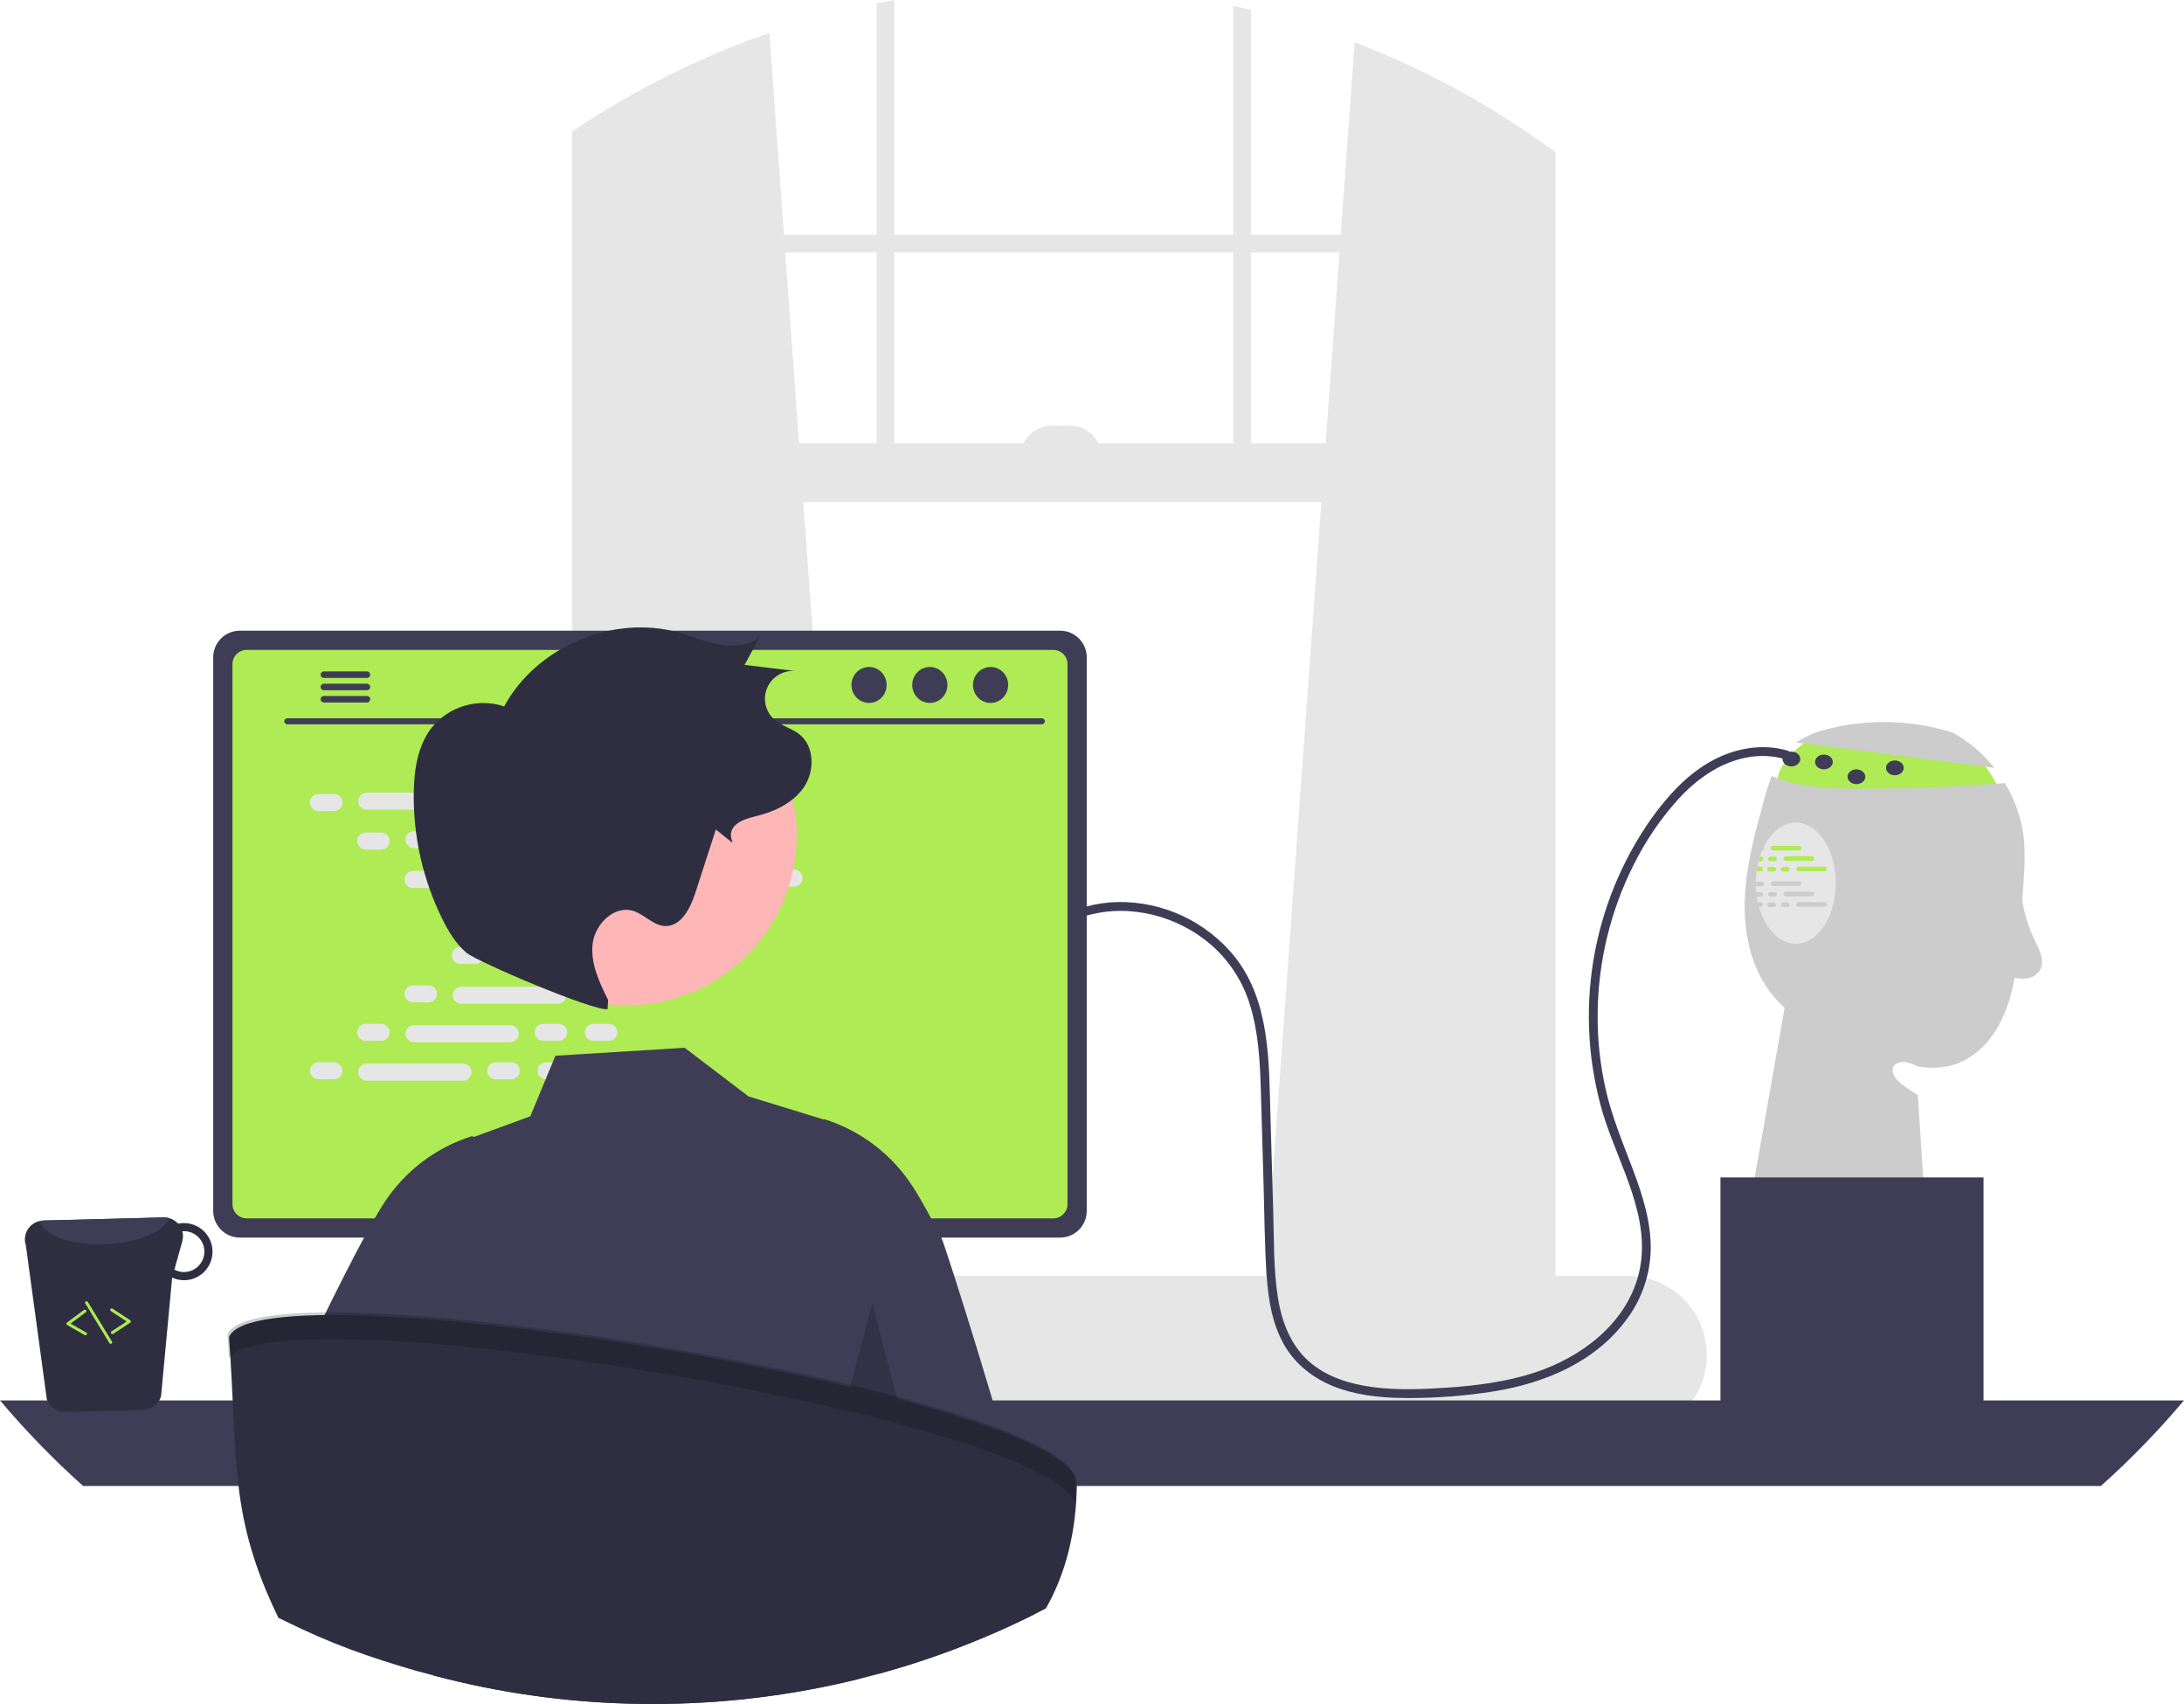
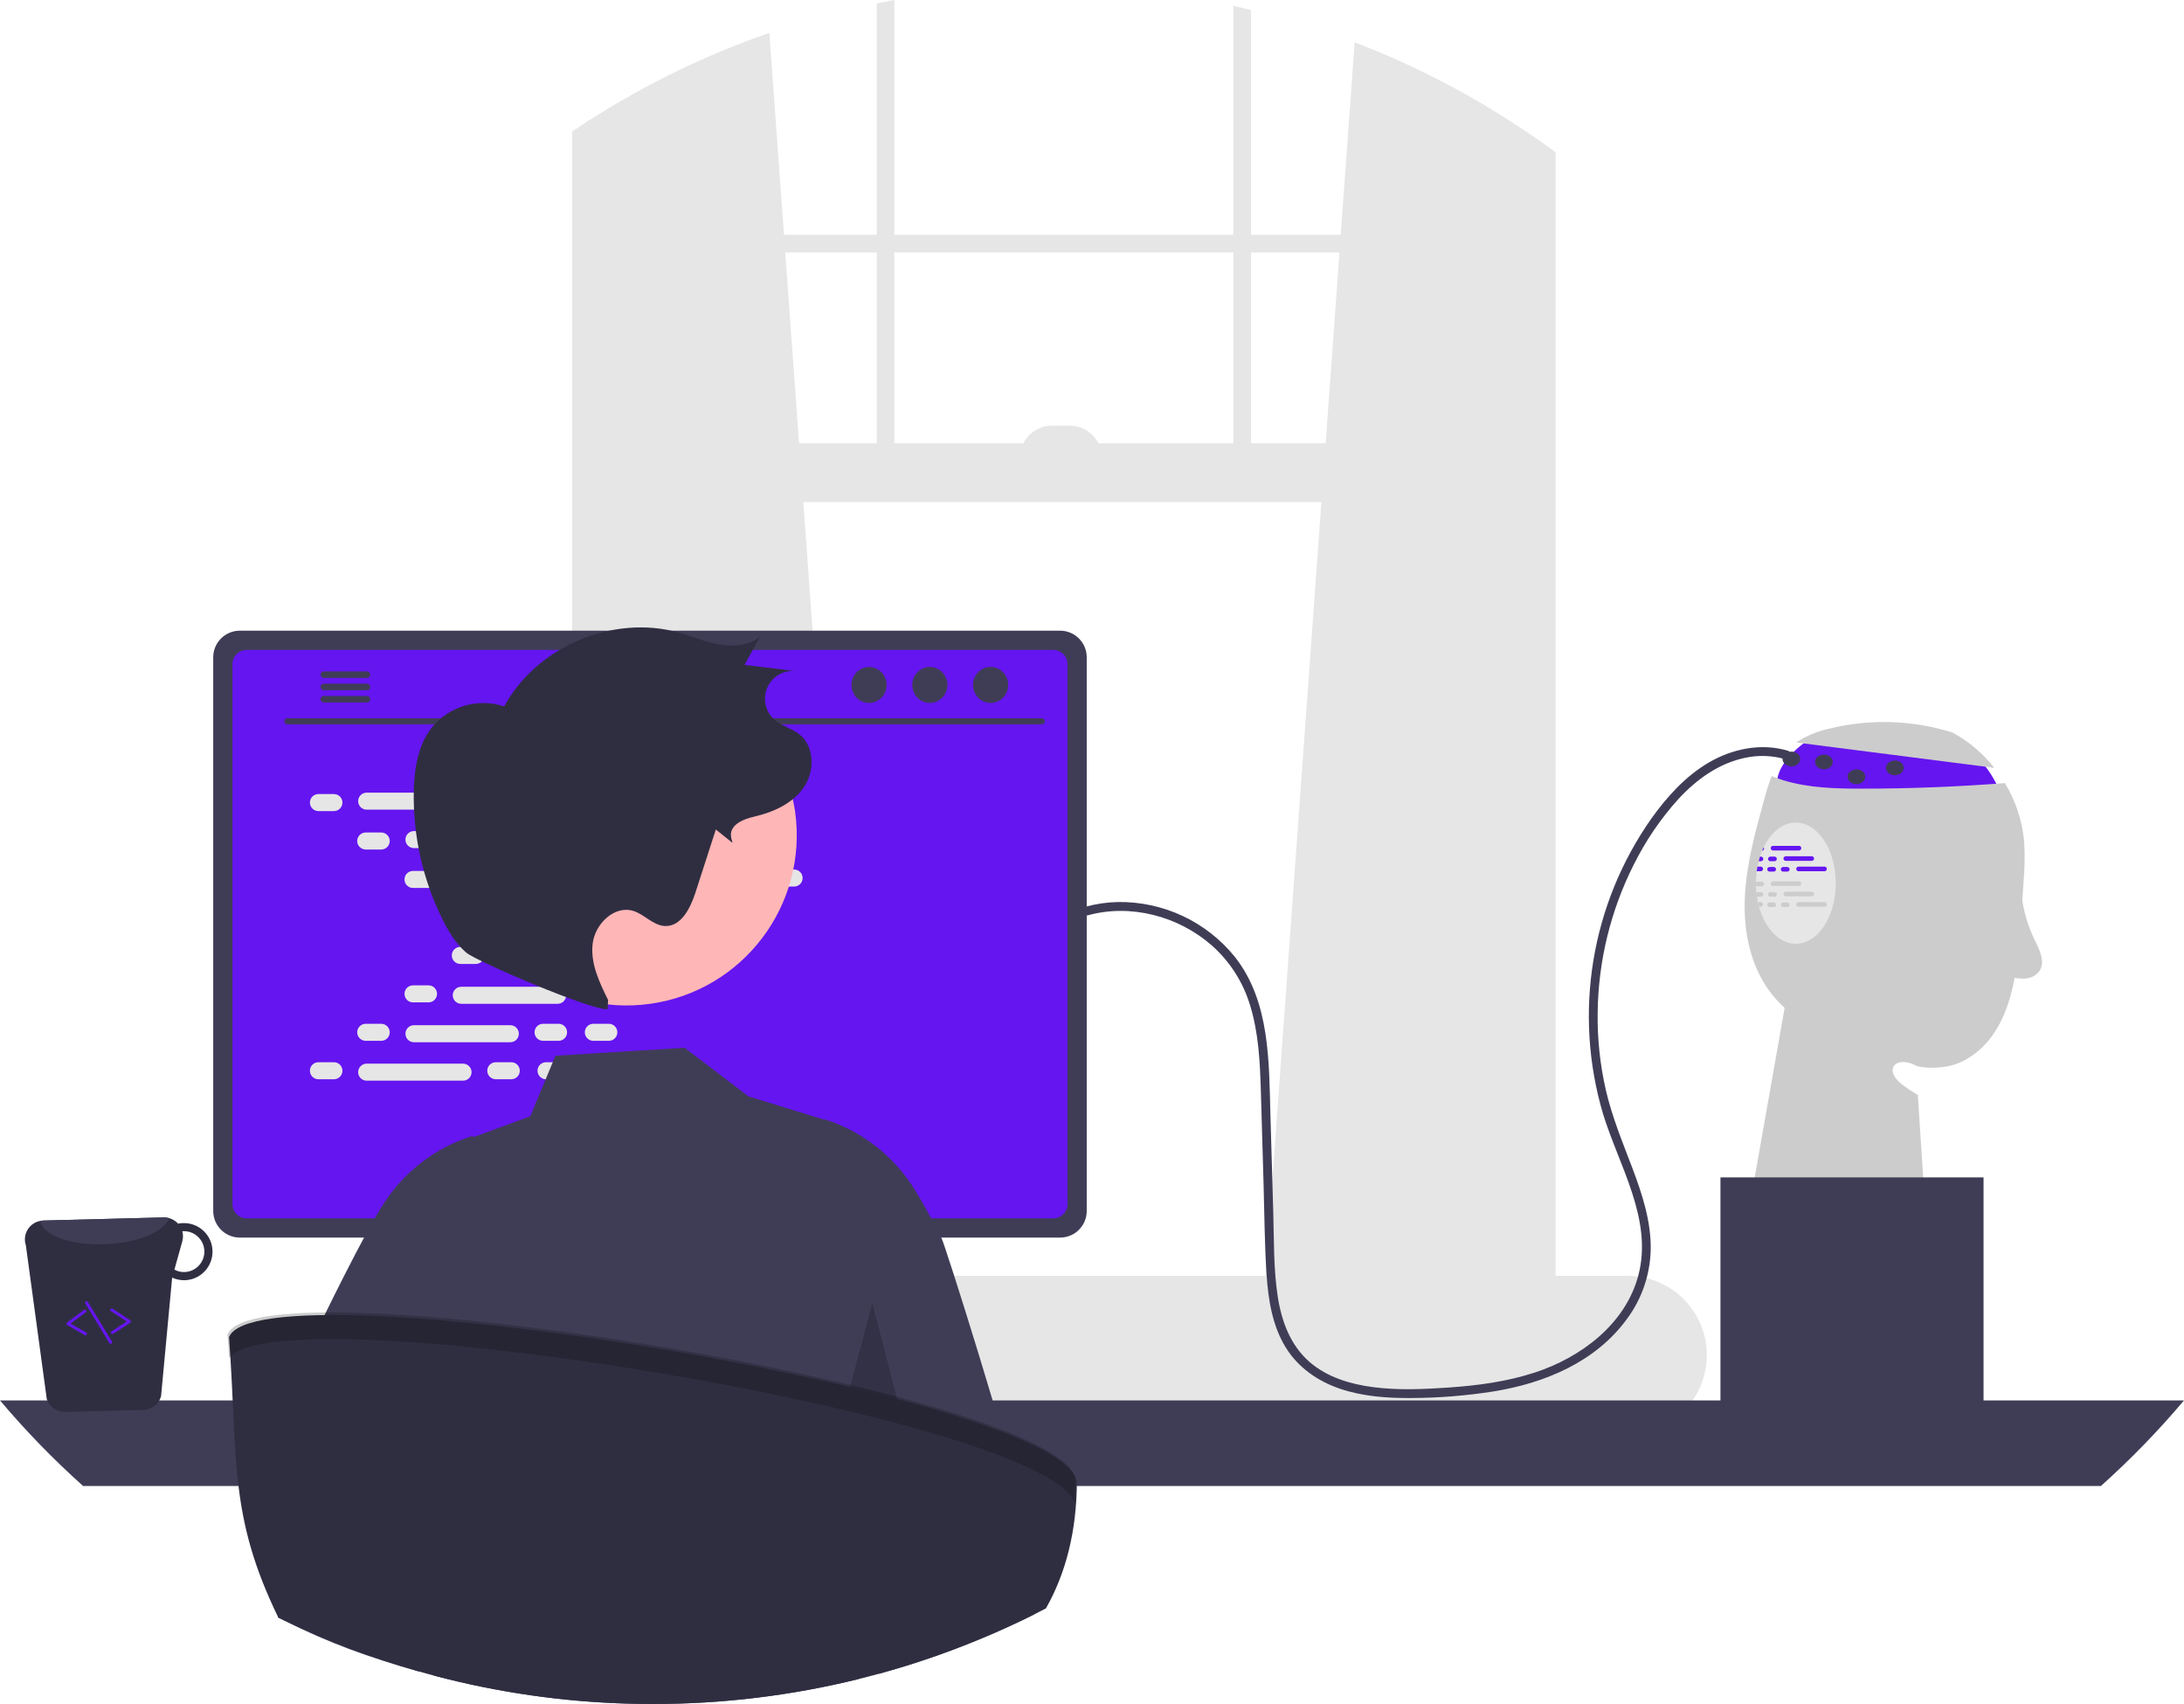
<svg xmlns="http://www.w3.org/2000/svg" data-name="Layer 1" width="738.82" height="576.27" viewBox="0 0 738.82 576.27">
-   <path d="M844.969,410.389s-17.37,9.661-12.37,20.661,76,2,76,2-5-15-14-18S844.969,410.389,844.969,410.389Z" transform="translate(-230.59 -161.865)" fill="#aeeb54" />
+   <path d="M844.969,410.389s-17.37,9.661-12.37,20.661,76,2,76,2-5-15-14-18S844.969,410.389,844.969,410.389Z" transform="translate(-230.59 -161.865)" fill="#6515f0" />
  <path d="M838.197,412.965a33.803,33.803,0,0,1,11.446-4.733,77.516,77.516,0,0,1,41.177,1.284l-.245-.199a45.946,45.946,0,0,1,14.666,12.228Z" transform="translate(-230.59 -161.865)" fill="#ccc" />
  <path d="M915.119,460.27q-.36,5.385-.72,10.76a172.674,172.674,0,0,1-2.45,22.38c-1.22,6.19-3.16,12.33-6.63,17.6-3.47,5.26-8.62,9.61-14.72,11.21a26.973,26.973,0,0,1-11.42.25c-7.13-4.05-11.96,1.13-4.84,6.4a55.187,55.187,0,0,0,5.03,3.31l3.23,49.87-60-13,11.71-66.34a39.59,39.59,0,0,1-4.9-5.35c-6.71-8.91-9.02-20.52-8.58-31.66.45-11.15,3.42-22.02,6.37-32.77a84.278,84.278,0,0,1,2.72-8.61c1.31.54,2.64,1.03,3.99,1.44,8.63,2.62,17.8,2.83,26.82,2.82q24.075-.015,48.09-1.88a46.142,46.142,0,0,1,6.53,19.94A92.569,92.569,0,0,1,915.119,460.27Z" transform="translate(-230.59 -161.865)" fill="#ccc" />
  <path d="M658.5,595.645l92.37,8.2.99.09V209.795q-.495-.345-.99-.69a288.323,288.323,0,0,0-62.01-32.94l-4.72,65.1-.43,5.96-4.67,64.56L677.6,331.645l-18.93,261.7Z" transform="translate(-230.59 -161.865)" fill="#e6e6e6" />
  <path d="M430.07,202.455c-.66.42-1.32.84-1.98,1.28v400.2l1.98-.18,91.37-8.11-.17-2.3L502.34,331.645l-1.44-19.86-4.67-64.56-.43-5.96-4.95-68.27A287.687,287.687,0,0,0,430.07,202.455Z" transform="translate(-230.59 -161.865)" fill="#e6e6e6" />
  <path d="M428.09,203.735c-1.33.86-2.66,1.74-3.97,2.63v403.03c0,10.07,5.97,18.51,13.95,20.66a15.249,15.249,0,0,0,4,.53h296.8a15.118,15.118,0,0,0,3.99-.53,17.06,17.06,0,0,0,7.78-4.66,22.919,22.919,0,0,0,6.18-16V213.375c-1.64-1.21-3.29-2.41-4.96-3.58q-.495-.345-.99-.69v400.29a16.108,16.108,0,0,1-.46,3.85c-1.41,5.95-6.06,10.31-11.54,10.31H442.07c-6.62,0-12-6.35-12-14.16V202.455C429.41,202.875,428.75,203.295,428.09,203.735Z" transform="translate(-230.59 -161.865)" fill="#e6e6e6" />
  <rect x="196.503" y="79.404" width="326.752" height="5.959" fill="#e6e6e6" />
  <path d="M653.77,165.255c-1.98-.49-3.96-.95-5.96-1.38v161.81h5.96Z" transform="translate(-230.59 -161.865)" fill="#e6e6e6" />
  <path d="M533.13,161.865c-1.99.37-3.98.75-5.96,1.16v162.66h5.96Z" transform="translate(-230.59 -161.865)" fill="#e6e6e6" />
  <path d="M363.03,620.155a26.711,26.711,0,0,0,1.93,9.98,25.54,25.54,0,0,0,1.75,3.56,27.096,27.096,0,0,0,3.02,4.18,26.76,26.76,0,0,0,20.12,9.11H781.16a26.82,26.82,0,0,0,0-53.64H389.85A26.846,26.846,0,0,0,363.03,620.155Z" transform="translate(-230.59 -161.865)" fill="#e6e6e6" />
  <rect x="427.093" y="311.784" width="324.766" height="19.863" transform="translate(948.3611 481.5662) rotate(-180)" fill="#e6e6e6" />
  <path d="M575.571,305.825h27.809a0,0,0,0,1,0,0v0a10.925,10.925,0,0,1-10.925,10.925h-5.959a10.925,10.925,0,0,1-10.925-10.925v0A0,0,0,0,1,575.571,305.825Z" transform="translate(948.3611 460.7097) rotate(-180)" fill="#e6e6e6" />
  <path d="M230.59,635.475a289.004,289.004,0,0,0,28.12,28.95H941.29a289.004,289.004,0,0,0,28.12-28.95Z" transform="translate(-230.59 -161.865)" fill="#3f3d56" />
  <path d="M415.75,538.665v102.56H487.6V538.665a3.448,3.448,0,0,0-2.43-3.3,3.175,3.175,0,0,0-1.03-.16H419.22A3.463,3.463,0,0,0,415.75,538.665Zm28.04,35.24a7.67,7.67,0,0,1,15.34,0v11.9a7.67,7.67,0,0,1-15.34,0Z" transform="translate(-230.59 -161.865)" fill="#2f2e41" />
  <path d="M415.53,637.945v9.89a1.946,1.946,0,0,0,1.93,1.94h68.43a1.94,1.94,0,0,0,1.93-1.94v-9.89Z" transform="translate(-230.59 -161.865)" fill="#3f3d56" />
  <path d="M302.72,384.145v187.26a9.007,9.007,0,0,0,9,9h277.5a9.007,9.007,0,0,0,9-9V384.145a9.011,9.011,0,0,0-9-8.99H311.72A9.012,9.012,0,0,0,302.72,384.145Z" transform="translate(-230.59 -161.865)" fill="#3f3d56" />
-   <path d="M309.23,386.475v182.62a4.818,4.818,0,0,0,4.81,4.81H586.91a4.818,4.818,0,0,0,4.81-4.81V386.475a4.82,4.82,0,0,0-4.81-4.82H314.04A4.821,4.821,0,0,0,309.23,386.475Z" transform="translate(-230.59 -161.865)" fill="#aeeb54" />
+   <path d="M309.23,386.475v182.62a4.818,4.818,0,0,0,4.81,4.81H586.91a4.818,4.818,0,0,0,4.81-4.81V386.475a4.82,4.82,0,0,0-4.81-4.82H314.04A4.821,4.821,0,0,0,309.23,386.475Z" transform="translate(-230.59 -161.865)" fill="#6515f0" />
  <path d="M364.87,652.105a2.948,2.948,0,0,0,2.32,1.11H529.53a2.987,2.987,0,0,0,2.92-3.6l-2.52-11.97a2.993,2.993,0,0,0-1.86-2.17,2.895,2.895,0,0,0-1.06-.2H369.7a2.894,2.894,0,0,0-1.06.2,2.992,2.992,0,0,0-1.86,2.17l-2.52,11.97A2.985,2.985,0,0,0,364.87,652.105Z" transform="translate(-230.59 -161.865)" fill="#2f2e41" />
  <rect x="520.857" y="637.431" width="5" height="3" rx="0.488" transform="translate(816.124 1115.997) rotate(-180)" fill="#3f3d56" />
  <rect x="510.857" y="637.431" width="5" height="3" rx="0.488" transform="translate(796.124 1115.997) rotate(-180)" fill="#3f3d56" />
  <rect x="500.857" y="637.431" width="5" height="3" rx="0.488" transform="translate(776.124 1115.997) rotate(-180)" fill="#3f3d56" />
  <rect x="490.857" y="637.431" width="5" height="3" rx="0.488" transform="translate(756.124 1115.997) rotate(-180)" fill="#3f3d56" />
  <rect x="480.857" y="637.431" width="5" height="3" rx="0.488" transform="translate(736.124 1115.997) rotate(-180)" fill="#3f3d56" />
  <rect x="470.857" y="637.431" width="5" height="3" rx="0.488" transform="translate(716.124 1115.997) rotate(-180)" fill="#3f3d56" />
  <rect x="460.857" y="637.431" width="5" height="3" rx="0.488" transform="translate(696.124 1115.997) rotate(-180)" fill="#3f3d56" />
  <rect x="450.857" y="637.431" width="5" height="3" rx="0.488" transform="translate(676.124 1115.997) rotate(-180)" fill="#3f3d56" />
  <rect x="440.857" y="637.431" width="5" height="3" rx="0.488" transform="translate(656.124 1115.997) rotate(-180)" fill="#3f3d56" />
  <rect x="430.857" y="637.431" width="5" height="3" rx="0.488" transform="translate(636.124 1115.997) rotate(-180)" fill="#3f3d56" />
  <rect x="420.857" y="637.431" width="5" height="3" rx="0.488" transform="translate(616.124 1115.997) rotate(-180)" fill="#3f3d56" />
  <rect x="410.857" y="637.431" width="5" height="3" rx="0.488" transform="translate(596.124 1115.997) rotate(-180)" fill="#3f3d56" />
  <rect x="400.857" y="637.431" width="5" height="3" rx="0.488" transform="translate(576.124 1115.997) rotate(-180)" fill="#3f3d56" />
  <rect x="390.857" y="637.431" width="5" height="3" rx="0.488" transform="translate(556.124 1115.997) rotate(-180)" fill="#3f3d56" />
  <rect x="380.857" y="637.431" width="5" height="3" rx="0.488" transform="translate(536.124 1115.997) rotate(-180)" fill="#3f3d56" />
  <rect x="370.857" y="637.431" width="5" height="3" rx="0.488" transform="translate(516.124 1115.997) rotate(-180)" fill="#3f3d56" />
  <rect x="520.975" y="642.431" width="5" height="3" rx="0.488" transform="translate(816.3603 1125.997) rotate(-180)" fill="#3f3d56" />
  <rect x="510.975" y="642.431" width="5" height="3" rx="0.488" transform="translate(796.3603 1125.997) rotate(-180)" fill="#3f3d56" />
  <rect x="500.975" y="642.431" width="5" height="3" rx="0.488" transform="translate(776.3603 1125.997) rotate(-180)" fill="#3f3d56" />
  <rect x="490.975" y="642.431" width="5" height="3" rx="0.488" transform="translate(756.3603 1125.997) rotate(-180)" fill="#3f3d56" />
  <rect x="480.975" y="642.431" width="5" height="3" rx="0.488" transform="translate(736.3603 1125.997) rotate(-180)" fill="#3f3d56" />
  <rect x="470.975" y="642.431" width="5" height="3" rx="0.488" transform="translate(716.3603 1125.997) rotate(-180)" fill="#3f3d56" />
  <rect x="460.975" y="642.431" width="5" height="3" rx="0.488" transform="translate(696.3603 1125.997) rotate(-180)" fill="#3f3d56" />
  <rect x="450.975" y="642.431" width="5" height="3" rx="0.488" transform="translate(676.3603 1125.997) rotate(-180)" fill="#3f3d56" />
  <rect x="440.975" y="642.431" width="5" height="3" rx="0.488" transform="translate(656.3603 1125.997) rotate(-180)" fill="#3f3d56" />
  <rect x="430.975" y="642.431" width="5" height="3" rx="0.488" transform="translate(636.3603 1125.997) rotate(-180)" fill="#3f3d56" />
  <rect x="420.975" y="642.431" width="5" height="3" rx="0.488" transform="translate(616.3603 1125.997) rotate(-180)" fill="#3f3d56" />
  <rect x="410.975" y="642.431" width="5" height="3" rx="0.488" transform="translate(596.3603 1125.997) rotate(-180)" fill="#3f3d56" />
  <rect x="400.975" y="642.431" width="5" height="3" rx="0.488" transform="translate(576.3603 1125.997) rotate(-180)" fill="#3f3d56" />
  <rect x="390.975" y="642.431" width="5" height="3" rx="0.488" transform="translate(556.3603 1125.997) rotate(-180)" fill="#3f3d56" />
  <rect x="380.975" y="642.431" width="5" height="3" rx="0.488" transform="translate(536.3603 1125.997) rotate(-180)" fill="#3f3d56" />
  <rect x="370.975" y="642.431" width="5" height="3" rx="0.488" transform="translate(516.3603 1125.997) rotate(-180)" fill="#3f3d56" />
  <rect x="437.975" y="648.431" width="40" height="3" rx="0.488" transform="translate(685.3603 1137.997) rotate(-180)" fill="#3f3d56" />
  <path d="M327.752,406.812H583.075a1.016,1.016,0,0,0,0-2.031H327.752a1.016,1.016,0,0,0,0,2.031Z" transform="translate(-230.59 -161.865)" fill="#3f3d56" />
  <ellipse cx="335.105" cy="231.649" rx="5.95" ry="6.083" fill="#3f3d56" />
  <ellipse cx="314.549" cy="231.649" rx="5.95" ry="6.083" fill="#3f3d56" />
  <ellipse cx="293.993" cy="231.649" rx="5.95" ry="6.083" fill="#3f3d56" />
  <path d="M339.04,390.045a1.095,1.095,0,0,0,1.09,1.1h14.6a1.105,1.105,0,0,0,0-2.21h-14.6A1.103,1.103,0,0,0,339.04,390.045Z" transform="translate(-230.59 -161.865)" fill="#3f3d56" />
  <path d="M339.04,394.195a1.095,1.095,0,0,0,1.09,1.1h14.6a1.105,1.105,0,0,0,0-2.21h-14.6A1.103,1.103,0,0,0,339.04,394.195Z" transform="translate(-230.59 -161.865)" fill="#3f3d56" />
  <path d="M339.04,398.335a1.103,1.103,0,0,0,1.09,1.11h14.6a1.105,1.105,0,0,0,0-2.21h-14.6A1.095,1.095,0,0,0,339.04,398.335Z" transform="translate(-230.59 -161.865)" fill="#3f3d56" />
  <rect x="104.836" y="268.543" width="11.006" height="5.76" rx="2.88" fill="#e6e6e6" />
  <rect x="164.836" y="268.543" width="11.006" height="5.76" rx="2.88" fill="#e6e6e6" />
  <rect x="181.836" y="268.543" width="11.006" height="5.76" rx="2.88" fill="#e6e6e6" />
  <rect x="121.156" y="268.063" width="38.366" height="5.76" rx="2.88" fill="#e6e6e6" />
  <rect x="201.156" y="268.063" width="38.366" height="5.76" rx="2.88" fill="#e6e6e6" />
  <rect x="120.836" y="281.543" width="11.006" height="5.76" rx="2.88" fill="#e6e6e6" />
  <rect x="180.836" y="281.543" width="11.006" height="5.76" rx="2.88" fill="#e6e6e6" />
  <rect x="197.836" y="281.543" width="11.006" height="5.76" rx="2.88" fill="#e6e6e6" />
  <rect x="137.156" y="281.063" width="38.366" height="5.76" rx="2.88" fill="#e6e6e6" />
  <rect x="217.156" y="281.063" width="38.366" height="5.76" rx="2.88" fill="#e6e6e6" />
  <rect x="136.836" y="294.543" width="11.006" height="5.76" rx="2.88" fill="#e6e6e6" />
  <rect x="196.836" y="294.543" width="11.006" height="5.76" rx="2.88" fill="#e6e6e6" />
  <rect x="213.836" y="294.543" width="11.006" height="5.76" rx="2.88" fill="#e6e6e6" />
  <rect x="153.156" y="294.063" width="38.366" height="5.76" rx="2.88" fill="#e6e6e6" />
  <rect x="233.156" y="294.063" width="38.366" height="5.76" rx="2.88" fill="#e6e6e6" />
  <rect x="152.836" y="307.543" width="11.006" height="5.76" rx="2.88" fill="#e6e6e6" />
  <rect x="212.836" y="307.543" width="11.006" height="5.76" rx="2.88" fill="#e6e6e6" />
  <rect x="229.836" y="307.543" width="11.006" height="5.76" rx="2.88" fill="#e6e6e6" />
  <rect x="169.156" y="307.063" width="38.366" height="5.76" rx="2.88" fill="#e6e6e6" />
  <rect x="164.836" y="359.237" width="11.006" height="5.76" rx="2.88" fill="#e6e6e6" />
  <rect x="181.836" y="359.237" width="11.006" height="5.76" rx="2.88" fill="#e6e6e6" />
  <rect x="201.156" y="359.717" width="38.366" height="5.76" rx="2.88" fill="#e6e6e6" />
  <rect x="104.836" y="359.237" width="11.006" height="5.76" rx="2.88" fill="#e6e6e6" />
  <rect x="121.156" y="359.717" width="38.366" height="5.76" rx="2.88" fill="#e6e6e6" />
  <rect x="120.836" y="346.237" width="11.006" height="5.76" rx="2.88" fill="#e6e6e6" />
  <rect x="180.836" y="346.237" width="11.006" height="5.76" rx="2.88" fill="#e6e6e6" />
  <rect x="197.836" y="346.237" width="11.006" height="5.76" rx="2.88" fill="#e6e6e6" />
  <rect x="137.156" y="346.717" width="38.366" height="5.76" rx="2.88" fill="#e6e6e6" />
  <rect x="136.836" y="333.237" width="11.006" height="5.76" rx="2.88" fill="#e6e6e6" />
  <rect x="196.836" y="333.237" width="11.006" height="5.76" rx="2.88" fill="#e6e6e6" />
  <rect x="213.836" y="333.237" width="11.006" height="5.76" rx="2.88" fill="#e6e6e6" />
  <rect x="153.156" y="333.717" width="38.366" height="5.76" rx="2.88" fill="#e6e6e6" />
  <rect x="152.836" y="320.237" width="11.006" height="5.76" rx="2.88" fill="#e6e6e6" />
  <rect x="212.836" y="320.237" width="11.006" height="5.76" rx="2.88" fill="#e6e6e6" />
  <rect x="229.836" y="320.237" width="11.006" height="5.76" rx="2.88" fill="#e6e6e6" />
  <rect x="169.156" y="320.717" width="38.366" height="5.76" rx="2.88" fill="#e6e6e6" />
  <path d="M324.69,708.905c.61.31,1.23.62,1.84.92,15.8,7.9,28.44,12.39,45.73,17.31,1.46-16.3,2.87-44.95,4.24-62.71.36-4.61.72-8.48,1.07-11.21a15.182,15.182,0,0,1,.88-4.25l-.06,4.25-.15,11.21-.87,64.11a288.588,288.588,0,0,0,65.84,9.49c1.16.03,2.3.05,3.4.07.39.01.77.02,1.15.02,1.25.01,2.49.02,3.74.02a289.271,289.271,0,0,0,69.54-8.43c-.49-16.13-.98-44.46-1.45-65.28-.1-4.07-.19-7.86-.29-11.21-.19-7.16-.39-12.32-.58-14.05a4.361,4.361,0,0,1,.39.97,97.154,97.154,0,0,1,1.89,13.08c.35,3.35.7,7.14,1.05,11.21,1.86,21.63,3.8,51.04,5.8,63.51a285.473,285.473,0,0,0,34.97-12.03q9-3.75,17.68-8.09c-1.1-7.2-2.25-15.27-3.43-23.64-.92-6.49-1.87-13.16-2.84-19.75-1.5-10.18-23.79-81.32-25.2-84.02-1.21-2.31-2.36-4.49-3.45-6.5-2.64-4.88-4.88-8.77-6.54-11.23a55.257,55.257,0,0,0-29.28-22.21l-.3-.08-.21.09-20.45-6.28-2.99-.92-2.01-.62-7.08-5.39-3.85-2.93-3.61-2.75-7.06-5.37-43.71,2.69-8.51,20.49-19.06,6.97-.33-.15-.29-.12-.3.08a55.306,55.306,0,0,0-29.28,22.21c-.94,1.41-2.08,3.27-3.37,5.52-1.1,1.91-2.3,4.09-3.6,6.5-1.85,3.43-3.87,7.3-6.01,11.49-.47.92-.95,1.86-1.43,2.81q-1.335,2.64-2.71,5.39c-2.13,4.25-4.33,8.69-6.53,13.2-1.91,3.91-3.84,11.95-5.74,22.18-1.57,8.5-3.13,18.52-4.64,28.95-1.98,13.52.13,29.71-1.66,42.15C324.92,707.365,324.8,708.135,324.69,708.905Z" transform="translate(-230.59 -161.865)" fill="#3f3d56" />
  <polygon points="303.59 473.566 295.093 440.774 287.59 469.07 303.59 473.566" opacity="0.2" />
  <path d="M308.07,614.065c3.04,41.88-.11,60.32,16.67,94.85a286.159,286.159,0,0,0,47.52,18.22q2.55.72,5.11,1.4a288.588,288.588,0,0,0,65.84,9.49c1.16.03,2.3.05,3.4.07.39.01.77.02,1.15.02,1.25.01,2.49.02,3.74.02a289.271,289.271,0,0,0,69.54-8.43q3.42-.84,6.81-1.77a285.473,285.473,0,0,0,34.97-12.03q9-3.75,17.68-8.09c1.31-.66,2.62-1.32,3.91-2,6.63-11.66,10.4-25.84,10.48-42.88C590.3,633.575,318.21,588.745,308.07,614.065Z" transform="translate(-230.59 -161.865)" fill="#2f2e41" />
  <path d="M308.078,621.237c-.155-2.593-.329-5.271-.531-8.06,10.14-25.32,282.23,19.51,286.82,48.87-.013,2.692-.128,5.304-.321,7.855C582.93,640.924,324.441,598.316,308.078,621.237Z" transform="translate(-230.59 -161.865)" opacity="0.2" />
  <path d="M246.419,635.051a6.416,6.416,0,0,0,6.183,4.331L279.094,638.7a6.328,6.328,0,0,0,5.981-4.657l3.749-40.087a9.794,9.794,0,0,0,4.238.871A9.661,9.661,0,0,0,292.577,575.51a8.184,8.184,0,0,0-1.736.181,6.548,6.548,0,0,0-4.874-2.103l-40.751,1.052a5.854,5.854,0,0,0-1.005.125,6.365,6.365,0,0,0-4.873,8.265Zm43.173-43.817,2.668-9.553a6.506,6.506,0,0,0,.02-3.375c.129-0.0.244-.062.373-.062a6.91,6.91,0,0,1,.324,13.817A6.505,6.505,0,0,1,289.593,591.234Z" transform="translate(-230.59 -161.865)" fill="#2f2e41" />
  <path d="M244.211,574.765c.868,4.964,10.629,8.454,22.366,7.847,10.793-.497,19.617-4.287,21.234-8.779a6.025,6.025,0,0,0-1.844-.246l-40.751,1.052A5.854,5.854,0,0,0,244.211,574.765Z" transform="translate(-230.59 -161.865)" fill="#3f3d56" />
-   <path d="M268.728,613.023a.497.497,0,0,0,.151-.066l5.753-3.766a.499.499,0,0,0,0-.836l-5.98-3.917a.5.5,0,1,0-.548.836l5.341,3.498-5.114,3.348a.5.5,0,0,0,.396.903Z" transform="translate(-230.59 -161.865)" fill="#aeeb54" />
-   <path d="M259.641,613.442a.5.5,0,0,0,.126-.918l-5.303-3.04,5.126-3.807a.5.5,0,1,0-.596-.802l-5.739,4.263a.5.5,0,0,0,.049.835l5.965,3.42A.5.5,0,0,0,259.641,613.442Z" transform="translate(-230.59 -161.865)" fill="#aeeb54" />
-   <path d="M268.156,616.323a.482.482,0,0,0,.137-.058.5.5,0,0,0,.168-.687l-8.155-13.408a.5.5,0,0,0-.854.521l8.155,13.408A.5.5,0,0,0,268.156,616.323Z" transform="translate(-230.59 -161.865)" fill="#aeeb54" />
+   <path d="M268.728,613.023a.497.497,0,0,0,.151-.066l5.753-3.766a.499.499,0,0,0,0-.836l-5.98-3.917a.5.5,0,1,0-.548.836l5.341,3.498-5.114,3.348a.5.5,0,0,0,.396.903Z" transform="translate(-230.59 -161.865)" fill="#6515f0" />
+   <path d="M259.641,613.442a.5.5,0,0,0,.126-.918l-5.303-3.04,5.126-3.807a.5.5,0,1,0-.596-.802l-5.739,4.263a.5.5,0,0,0,.049.835l5.965,3.42A.5.5,0,0,0,259.641,613.442Z" transform="translate(-230.59 -161.865)" fill="#6515f0" />
+   <path d="M268.156,616.323a.482.482,0,0,0,.137-.058.5.5,0,0,0,.168-.687l-8.155-13.408a.5.5,0,0,0-.854.521l8.155,13.408A.5.5,0,0,0,268.156,616.323Z" transform="translate(-230.59 -161.865)" fill="#6515f0" />
  <rect x="582.009" y="398.186" width="89" height="78" fill="#3f3d56" />
  <path d="M914.79,451.101a47.543,47.543,0,0,0,4.144,28.743c1.608,3.279,3.6,7.228,1.642,10.311a6.351,6.351,0,0,1-4.784,2.651,15.579,15.579,0,0,1-5.583-.723" transform="translate(-230.59 -161.865)" fill="#ccc" />
  <ellipse cx="606.009" cy="256.686" rx="3" ry="2.5" fill="#3f3d56" />
  <ellipse cx="617.009" cy="257.686" rx="3" ry="2.5" fill="#3f3d56" />
  <ellipse cx="628.009" cy="262.686" rx="3" ry="2.5" fill="#3f3d56" />
  <ellipse cx="641.009" cy="259.686" rx="3" ry="2.5" fill="#3f3d56" />
  <path d="M598.524,471.434c14.57-4.045,30.799.29,42.058,10.22A43.888,43.888,0,0,1,653.461,501.802c2.875,9.259,3.35,19.025,3.651,28.65.333,10.642.622,21.285.932,31.927.296,10.147.33,20.342,1.007,30.472.568,8.501,1.929,17.325,6.478,24.698,4.218,6.835,10.881,11.451,18.412,13.995,7.633,2.579,15.861,3.179,23.868,3.126a184.222,184.222,0,0,0,27.828-2.203c17.487-2.801,34.76-9.947,45.44-24.689a40.91,40.91,0,0,0,7.923-23.028c.225-9.675-2.866-19.046-6.251-27.982-3.295-8.696-6.859-17.264-8.944-26.356a110.576,110.576,0,0,1-2.749-25.943,114.047,114.047,0,0,1,12.229-50.225,98.679,98.679,0,0,1,15.014-22.075c6.168-6.712,13.807-12.253,22.89-14.069a27.638,27.638,0,0,1,13.368.538c1.853.555,2.645-2.34.798-2.893-8.998-2.694-18.774-.646-26.751,4.031-7.844,4.598-14.043,11.496-19.304,18.809A116.169,116.169,0,0,0,772.868,538.54c5.339,17.489,16.95,35.694,11.962,54.621-4.366,16.567-19.492,27.825-35.117,32.911-9.479,3.085-19.418,4.391-29.331,5.066-8.377.571-16.869.934-25.223-.143-7.673-.989-15.565-3.334-21.514-8.485-6.521-5.645-9.501-13.758-10.798-22.083-1.468-9.42-1.252-19.133-1.529-28.638l-.945-32.443c-.534-18.324-.074-38.631-11.995-53.814a49.958,49.958,0,0,0-39.697-18.61,44.882,44.882,0,0,0-10.955,1.618,1.501,1.501,0,0,0,.798,2.893Z" transform="translate(-230.59 -161.865)" fill="#3f3d56" />
  <path d="M385.556,452.455a57.571,57.571,0,0,0,114.037-15.91l-.114-.817a57.571,57.571,0,0,0-113.905,16.724Z" transform="translate(-230.59 -161.865)" fill="#ffb6b6" />
  <path d="M436.308,500.059c-2.977-5.996-6.035-12.433-5.227-19.078s7.301-13.015,13.704-11.063c3.829,1.168,6.732,4.935,10.731,5.115,5.502.247,8.635-6.059,10.33-11.299l6.902-21.342c13.313,10.459-3.548-.506,12.944-4.335,6.47-1.502,13.002-4.41,16.781-9.872s3.729-13.913-1.495-18.016c-2.561-2.012-5.963-2.768-8.412-4.916a9.407,9.407,0,0,1,7.457-16.395l-17.566-2.136,5.2-9.48c-3.76,2.984-9.005,3.402-13.732,2.567s-9.183-2.765-13.809-4.047c-22.207-6.153-47.956,4.761-58.977,24.998a22.478,22.478,0,0,0-24.484,7.159c-4.681,5.982-5.932,13.947-6.089,21.541a93.368,93.368,0,0,0,9.662,43.219c2.07,4.172,4.516,8.264,8.033,11.315s43.271,19.955,47.859,19.158" transform="translate(-230.59 -161.865)" fill="#2f2e41" />
  <path d="M851.599,460.55a29.657,29.657,0,0,1-.99,7.69v.01c-.01.05-.03.1-.04.15-2.02,7.43-6.84,12.65-12.47,12.65-5.6,0-10.4-5.18-12.45-12.55-.14-.51-.26-1.02-.37-1.55-.14-.59-.25-1.2-.34-1.83-.08-.5-.14-1.01-.19-1.53-.07-.72-.12-1.44-.13-2.19v-.01c-.02-.28-.02-.56-.02-.84v-.25l.01-.01a29.297,29.297,0,0,1,.25-3.79c.07-.53.15-1.04.25-1.55.12-.62.25-1.23.41-1.83.13-.53.28-1.04.44-1.55.22-.68.46-1.34.73-1.97.17-.41.35-.81.53-1.2,2.46-5.06,6.42-8.35,10.88-8.35,6.17,0,11.37,6.29,12.98,14.87.02.13.05.26.06.39v.01A29.58,29.58,0,0,1,851.599,460.55Z" transform="translate(-230.59 -161.865)" fill="#e6e6e6" />
-   <path d="M827.349,448.84a.796.796,0,0,1-.66.76c.17-.41.35-.81.53-1.2A.839.839,0,0,1,827.349,448.84Z" transform="translate(-230.59 -161.865)" fill="#aeeb54" />
-   <rect x="599.004" y="286.065" width="10.354" height="1.555" rx="0.777" fill="#aeeb54" />
-   <path d="M827.079,452.34a.781.781,0,0,1-.78.78h-.78c.13-.53.28-1.04.44-1.55h.34A.779.779,0,0,1,827.079,452.34Z" transform="translate(-230.59 -161.865)" fill="#aeeb54" />
-   <rect x="598.108" y="289.703" width="2.97" height="1.555" rx="0.777" fill="#aeeb54" />
-   <rect x="603.323" y="289.573" width="10.354" height="1.555" rx="0.777" fill="#aeeb54" />
-   <rect x="597.838" y="293.211" width="2.97" height="1.555" rx="0.777" fill="#aeeb54" />
-   <rect x="602.426" y="293.211" width="2.97" height="1.555" rx="0.777" fill="#aeeb54" />
-   <path d="M826.999,455.72a.781.781,0,0,1-.78.78h-1.36c.07-.53.15-1.04.25-1.55h1.11A.773.773,0,0,1,826.999,455.72Z" transform="translate(-230.59 -161.865)" fill="#aeeb54" />
-   <rect x="607.641" y="293.082" width="10.354" height="1.555" rx="0.777" fill="#aeeb54" />
+   <path d="M827.349,448.84a.796.796,0,0,1-.66.76c.17-.41.35-.81.53-1.2A.839.839,0,0,1,827.349,448.84Z" transform="translate(-230.59 -161.865)" fill="#6515f0" />
+   <rect x="599.004" y="286.065" width="10.354" height="1.555" rx="0.777" fill="#6515f0" />
+   <path d="M827.079,452.34a.781.781,0,0,1-.78.78h-.78c.13-.53.28-1.04.44-1.55h.34A.779.779,0,0,1,827.079,452.34Z" transform="translate(-230.59 -161.865)" fill="#6515f0" />
+   <rect x="598.108" y="289.703" width="2.97" height="1.555" rx="0.777" fill="#6515f0" />
+   <rect x="603.323" y="289.573" width="10.354" height="1.555" rx="0.777" fill="#6515f0" />
+   <rect x="597.838" y="293.211" width="2.97" height="1.555" rx="0.777" fill="#6515f0" />
+   <rect x="602.426" y="293.211" width="2.97" height="1.555" rx="0.777" fill="#6515f0" />
+   <path d="M826.999,455.72a.781.781,0,0,1-.78.78h-1.36c.07-.53.15-1.04.25-1.55h1.11A.773.773,0,0,1,826.999,455.72Z" transform="translate(-230.59 -161.865)" fill="#6515f0" />
+   <rect x="607.641" y="293.082" width="10.354" height="1.555" rx="0.777" fill="#6515f0" />
  <path d="M827.349,460.84a.773.773,0,0,1-.78.77h-1.41a.791.791,0,0,1-.54-.21v-.01c-.02-.28-.02-.56-.02-.84v-.25l.01-.01a.77.77,0,0,1,.55-.23h1.41A.781.781,0,0,1,827.349,460.84Z" transform="translate(-230.59 -161.865)" fill="#ccc" />
  <rect x="599.004" y="298.065" width="10.354" height="1.555" rx="0.777" fill="#ccc" />
  <path d="M827.079,464.34a.781.781,0,0,1-.78.78h-1.36c-.08-.5-.14-1.01-.19-1.53a.34.34,0,0,1,.14-.02h1.41A.779.779,0,0,1,827.079,464.34Z" transform="translate(-230.59 -161.865)" fill="#ccc" />
  <rect x="598.108" y="301.703" width="2.97" height="1.555" rx="0.777" fill="#ccc" />
  <rect x="603.323" y="301.573" width="10.354" height="1.555" rx="0.777" fill="#ccc" />
  <rect x="597.838" y="305.211" width="2.97" height="1.555" rx="0.777" fill="#ccc" />
  <rect x="602.426" y="305.211" width="2.97" height="1.555" rx="0.777" fill="#ccc" />
  <path d="M826.999,467.72a.781.781,0,0,1-.78.78h-.57c-.14-.51-.26-1.02-.37-1.55h.94A.773.773,0,0,1,826.999,467.72Z" transform="translate(-230.59 -161.865)" fill="#ccc" />
  <rect x="607.641" y="305.082" width="10.354" height="1.555" rx="0.777" fill="#ccc" />
</svg>
